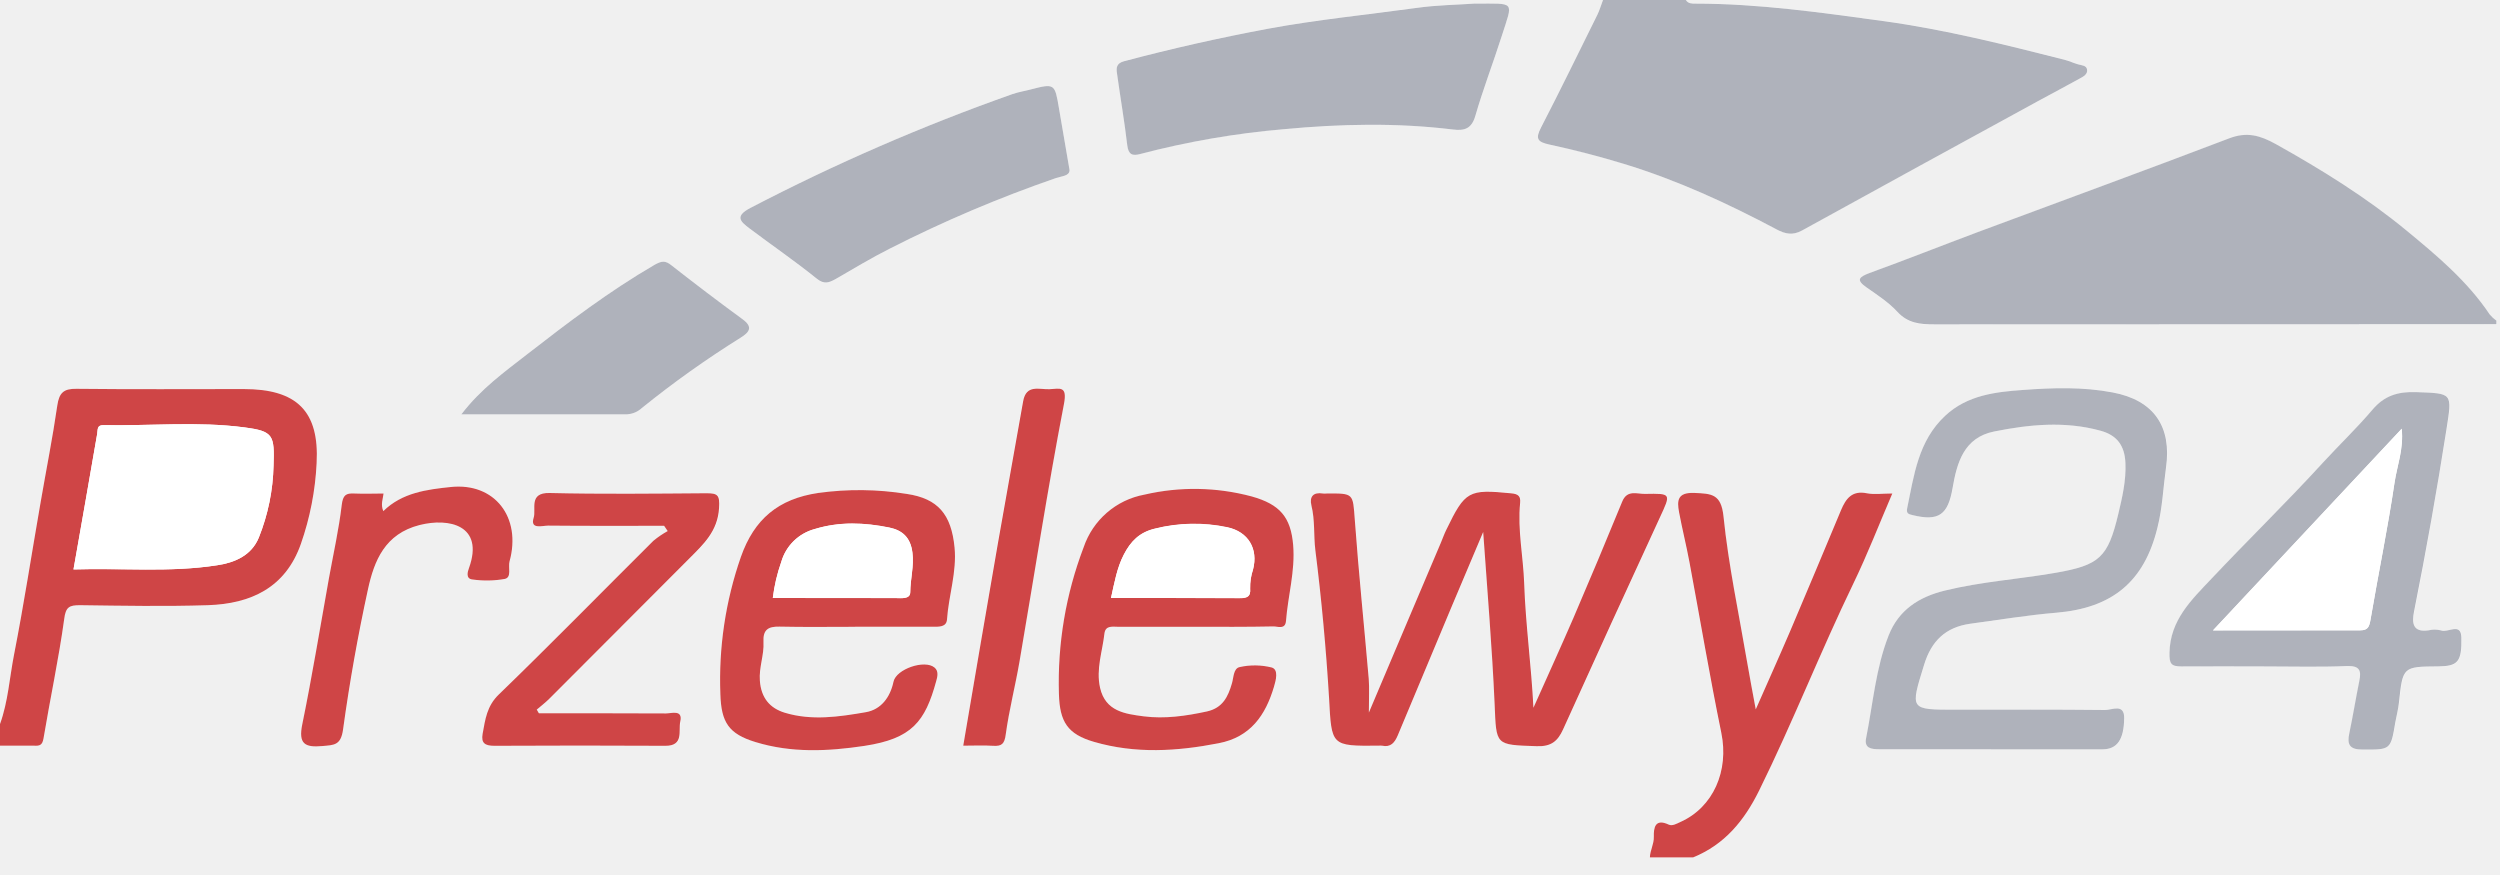
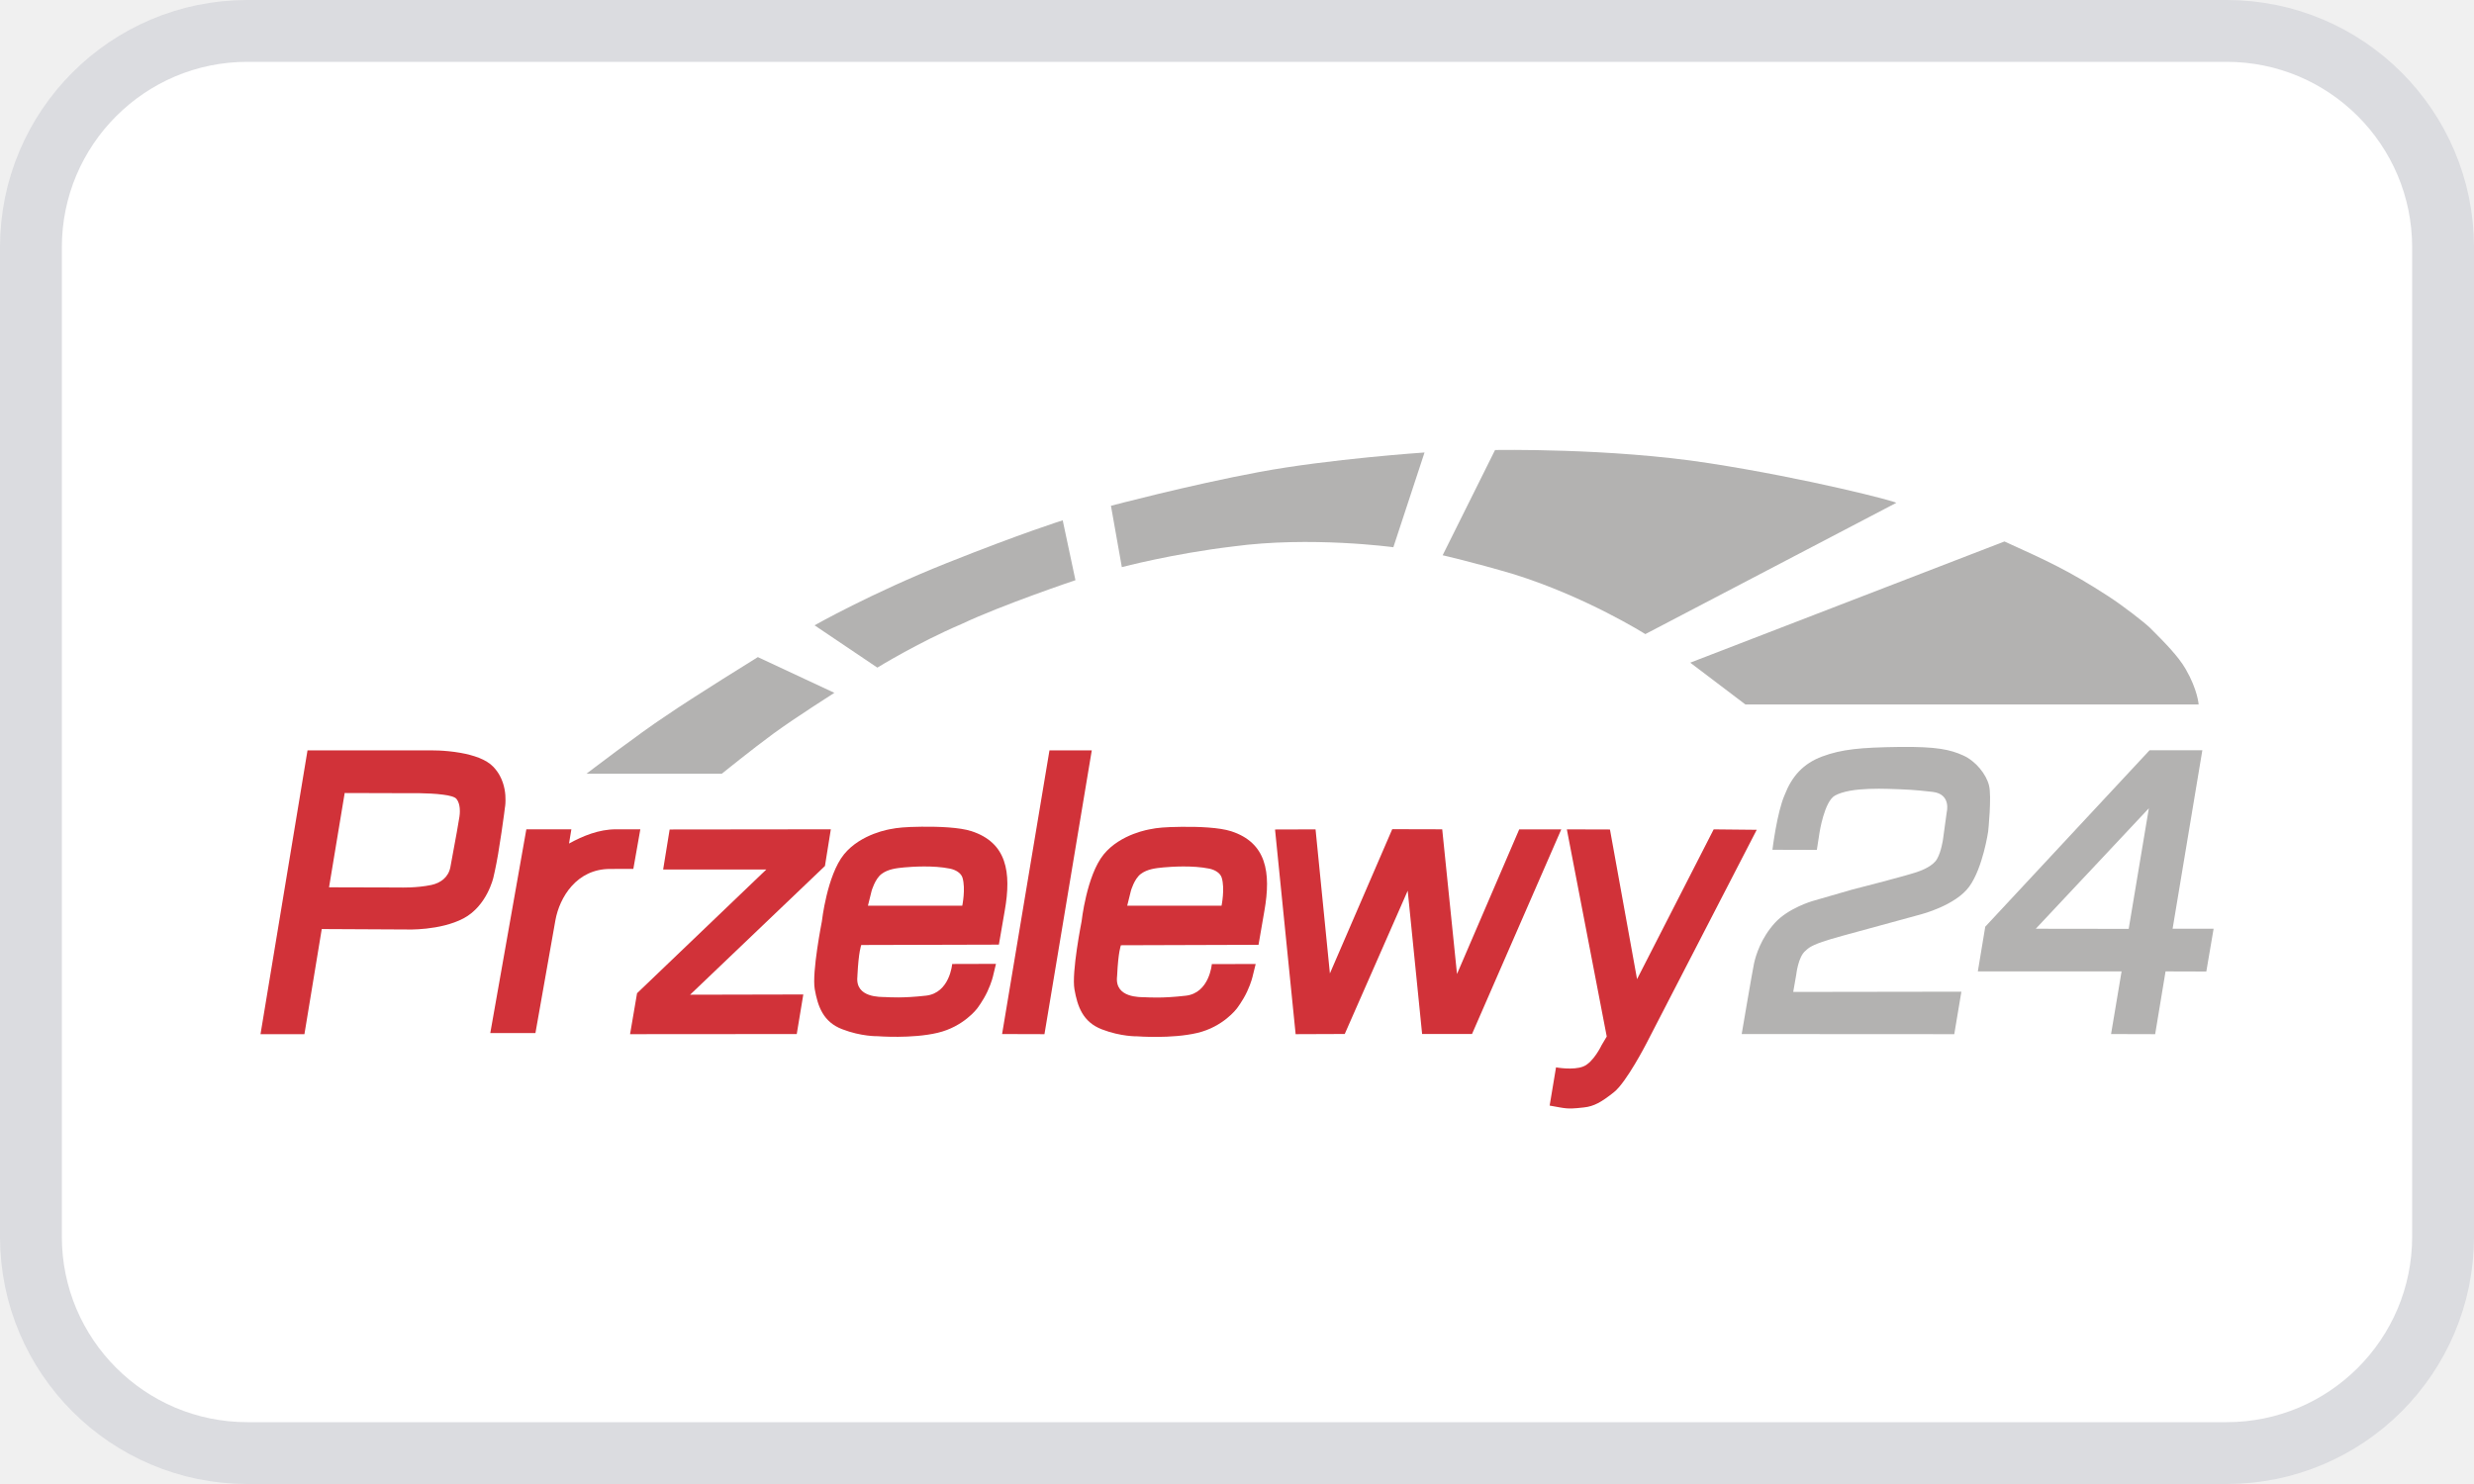
- <svg xmlns="http://www.w3.org/2000/svg" width="40" height="14" viewBox="0 0 40 14">
-   <g fill="none" fill-rule="evenodd">
-     <path fill="#FFF" fill-rule="nonzero" d="M0 11.93h.547c.084 0 .13-.008.149-.114.106-.638.243-1.268.33-1.91.028-.2.087-.225.255-.224.682.007 1.363.019 2.044 0 .68-.018 1.242-.276 1.49-.98.145-.416.23-.851.25-1.292.043-.832-.319-1.183-1.165-1.183-.893 0-1.787.005-2.677-.005-.204 0-.277.064-.306.266C.842 7.006.739 7.52.65 8.038.508 8.85.383 9.666.225 10.475c-.073.37-.096.75-.225 1.112v.344zm27.09 1.79c.503-.206.815-.586 1.053-1.068.54-1.09.98-2.224 1.511-3.318.223-.461.407-.937.62-1.436-.155 0-.283.02-.403-.004-.24-.05-.338.084-.417.27-.27.647-.54 1.292-.814 1.936-.173.411-.36.819-.55 1.252-.05-.277-.096-.516-.137-.756-.133-.776-.299-1.549-.379-2.33-.037-.364-.19-.366-.465-.377-.275-.012-.28.12-.246.309.05.267.116.53.166.796.173.91.324 1.826.51 2.733.124.608-.129 1.192-.655 1.427-.064.029-.13.067-.186.041-.223-.104-.242.058-.239.194 0 .12-.057.217-.063.33h.693zm12.852-8.59a.581.581 0 0 1-.103-.094c-.358-.531-.842-.938-1.326-1.339-.648-.535-1.36-.98-2.095-1.386-.254-.142-.465-.202-.75-.094-1.335.509-2.678.999-4.017 1.499-.58.216-1.156.444-1.737.656-.17.062-.223.105-.047.23.176.127.353.237.492.39.173.185.365.202.594.202 2.997-.005 5.995-.006 8.992-.003l-.003-.061zM25.648 0c-.03.08-.057.162-.092.238-.297.6-.59 1.203-.9 1.798-.096.186-.053.233.14.275.399.085.794.188 1.186.309.852.26 1.658.63 2.444 1.048.135.072.258.099.403.018a704.14 704.14 0 0 1 3.77-2.063c.225-.124.454-.243.68-.367.057-.031.128-.07.115-.147-.013-.064-.086-.064-.142-.08-.073-.02-.142-.054-.216-.073-.958-.242-1.914-.484-2.897-.619-1.002-.137-2-.28-3.013-.28-.057 0-.115 0-.152-.057h-1.326zm-2.045.058c-.276.019-.612.022-.941.068-.79.109-1.584.187-2.369.333a31.33 31.33 0 0 0-2.305.519c-.122.032-.127.102-.115.188.053.386.119.77.164 1.156.018.15.082.173.208.14a13.535 13.535 0 0 1 2.3-.396c.903-.084 1.801-.105 2.702.005.182.023.3-.009.36-.22.124-.43.286-.85.422-1.276.178-.568.226-.517-.426-.517zm8.253 11.93h1.787c.23 0 .343-.149.346-.5 0-.236-.196-.127-.3-.128-.798-.009-1.595-.005-2.392-.005-.744 0-.732.004-.51-.72.116-.384.35-.6.737-.655.462-.065.923-.139 1.384-.178.89-.075 1.4-.496 1.614-1.36.077-.316.091-.64.137-.959.094-.66-.196-1.08-.854-1.204-.478-.091-.958-.075-1.432-.04-.437.031-.893.081-1.249.414-.43.403-.497.948-.607 1.478-.017.083.02.095.084.11.427.105.57-.006.643-.436.069-.403.18-.807.664-.901.563-.116 1.13-.17 1.698-.014.265.073.39.245.403.52.013.273-.052.548-.115.817-.166.696-.3.815-1.002.938-.59.102-1.188.141-1.772.284-.417.102-.74.31-.9.72-.207.526-.249 1.09-.36 1.638-.033.166.082.182.212.181h1.784zm-9.954-.587c0-.235.011-.387 0-.538-.073-.848-.16-1.695-.223-2.544-.032-.426-.013-.427-.451-.423a.321.321 0 0 1-.058 0c-.155-.025-.22.05-.184.193.057.234.034.474.062.708.094.789.177 1.578.22 2.37.042.769.028.77.79.764a.27.27 0 0 1 .057 0c.14.03.203-.047.252-.164.286-.691.574-1.38.864-2.067.16-.382.322-.763.502-1.188.065.955.144 1.855.183 2.755.029.663.007.649.672.672.233.009.338-.081.423-.268a901.904 901.904 0 0 1 1.552-3.395c.176-.384.185-.385-.24-.377-.128 0-.285-.07-.364.122a128.48 128.48 0 0 1-.78 1.86c-.207.483-.426.962-.64 1.44-.032-.674-.126-1.332-.149-1.993-.014-.429-.108-.853-.065-1.284.011-.108-.03-.143-.143-.154-.683-.067-.737-.04-1.038.583-.032.066-.058.137-.086.206-.378.884-.753 1.765-1.156 2.722zm14.352-.738c.432 0 .864.012 1.296-.005.202-.008.239.064.203.238-.057.278-.102.56-.16.838-.04.184.008.259.211.26.45 0 .45.01.525-.442.017-.104.044-.205.058-.309.064-.576.063-.576.634-.58.304 0 .373-.068.364-.461-.005-.25-.218-.067-.327-.116a.403.403 0 0 0-.2 0c-.253.036-.268-.115-.23-.298.195-.967.36-1.94.518-2.915.095-.593.103-.577-.484-.598-.29-.01-.51.058-.703.285-.248.288-.525.555-.784.838-.581.634-1.2 1.238-1.792 1.866-.316.335-.657.656-.668 1.18-.004.173.024.221.188.22.448-.005.9-.001 1.35-.001zM17.113 2.722l-.168-.98c-.069-.41-.068-.41-.465-.308-.092.024-.187.038-.277.07a32.55 32.55 0 0 0-4.195 1.823c-.26.136-.16.22-.017.328.357.27.727.523 1.074.803.12.098.196.07.301.01.288-.167.576-.34.873-.49a20.9 20.9 0 0 1 2.656-1.13c.093-.031.223-.031.218-.126zm-3.43 7.307h1.239c.097 0 .22.01.23-.115.027-.387.16-.764.121-1.153-.051-.533-.266-.783-.763-.857a4.788 4.788 0 0 0-1.415-.016c-.64.094-1.028.417-1.24 1.024a5.982 5.982 0 0 0-.328 2.196c.014.445.13.634.562.763.577.173 1.158.15 1.744.062.759-.116.97-.384 1.149-1.038.017-.064.042-.157-.028-.215-.157-.133-.613.023-.657.226-.054.25-.2.446-.443.488-.427.074-.864.139-1.295.009-.244-.074-.38-.241-.4-.512-.015-.214.072-.413.058-.621-.011-.194.074-.25.256-.245.403.01.806.004 1.21.004zm5.424 0c.422 0 .844.003 1.268-.003.072 0 .189.058.2-.088.034-.403.152-.8.116-1.21-.037-.453-.215-.657-.664-.782a3.54 3.54 0 0 0-1.715-.029 1.272 1.272 0 0 0-.974.843 6.073 6.073 0 0 0-.393 2.348c.014.44.137.64.563.763.66.191 1.325.15 1.991.021.512-.099.752-.449.887-.904.03-.103.077-.273-.035-.308a1.116 1.116 0 0 0-.513-.006c-.1.018-.096.163-.123.256-.063.216-.147.399-.4.454-.337.073-.678.122-1.016.077-.289-.039-.61-.076-.695-.456-.067-.299.037-.58.07-.868.015-.136.133-.108.225-.108h1.208zm-11.724-3.4h2.652a.378.378 0 0 0 .234-.1 15.993 15.993 0 0 1 1.58-1.124c.144-.091.202-.173.03-.298-.384-.282-.763-.57-1.137-.861-.099-.078-.156-.073-.269-.008-.719.417-1.38.918-2.032 1.426-.363.28-.745.551-1.058.964zm1.239 4.783l-.036-.058c.07-.057.144-.115.21-.179l2.24-2.239c.228-.226.452-.435.475-.804.014-.213-.023-.24-.206-.237-.835.005-1.672.015-2.505-.005-.34-.008-.213.26-.256.395-.062.194.137.126.23.127.62.006 1.239.004 1.858.004l.057.083a1.493 1.493 0 0 0-.23.157c-.824.819-1.637 1.649-2.472 2.457-.193.187-.218.403-.258.63-.028.152.04.192.19.192a180.39 180.39 0 0 1 2.735 0c.298 0 .204-.243.236-.384.045-.2-.137-.133-.23-.134-.684-.005-1.36-.005-2.038-.005zM6.137 7.896c-.157 0-.311.007-.461 0-.139-.008-.187.025-.206.183-.046.39-.134.775-.204 1.162-.14.784-.269 1.57-.428 2.35-.063.31.038.373.32.346.185-.017.297-.007.332-.264.103-.75.239-1.498.399-2.24.1-.464.272-.89.825-1.032.47-.12 1.038 0 .792.688-.021.057-.058.173.058.184.17.023.345.02.515-.009.115-.027.05-.185.076-.28.194-.707-.239-1.265-.94-1.191-.382.04-.779.089-1.08.385-.048-.109-.009-.191.002-.282zm9.275 4.035c.168 0 .321-.008.473 0 .14.008.184-.031.204-.185.052-.388.152-.77.219-1.157.236-1.376.448-2.756.712-4.126.057-.3-.071-.246-.231-.238-.16.008-.374-.084-.422.194-.131.756-.271 1.511-.404 2.267l-.551 3.245z" />
-     <path fill="#AFB2BB" d="M26.974 0c.035.058.095.058.152.058 1.013 0 2.011.143 3.012.28.982.135 1.94.376 2.897.619.073.019.143.052.216.073.058.016.129.016.142.08.014.076-.058.115-.116.146-.225.125-.454.244-.68.368a1074.03 1074.03 0 0 0-3.767 2.065c-.146.08-.269.054-.403-.018-.786-.418-1.592-.789-2.445-1.049-.39-.119-.786-.222-1.186-.308-.193-.042-.236-.089-.139-.275.309-.598.602-1.2.9-1.801.037-.076.06-.158.091-.238h1.326zM39.942 5.187l-8.991.003c-.23 0-.424-.017-.594-.202-.14-.152-.321-.269-.492-.389-.172-.12-.123-.166.046-.23.582-.212 1.158-.44 1.738-.657 1.339-.499 2.682-.989 4.017-1.498.283-.109.495-.049.75.093.735.41 1.447.852 2.095 1.387.485.4.97.807 1.325 1.338.031.037.067.07.106.098v.057z" />
-     <path fill="#CF4546" fill-rule="nonzero" d="M0 11.585c.13-.36.152-.741.225-1.112.158-.807.283-1.625.425-2.437.089-.518.192-1.031.267-1.55.03-.202.102-.268.306-.265.892.01 1.787.004 2.677.004.846 0 1.21.35 1.166 1.184a4.586 4.586 0 0 1-.252 1.294c-.247.702-.802.958-1.489.98-.687.022-1.362.009-2.044 0-.168 0-.23.024-.254.223-.088.64-.225 1.273-.331 1.91-.019.11-.065.119-.149.115H0v-.346zm1.176-2.474c.773-.025 1.539.05 2.298-.067.281-.043.55-.154.668-.445.146-.365.226-.754.235-1.148.016-.486 0-.551-.461-.612-.75-.1-1.51-.023-2.266-.036-.102 0-.084.074-.095.139-.123.717-.25 1.434-.379 2.169z" />
-     <path fill="#CF4546" d="M26.398 13.718c.004-.116.066-.211.063-.33-.003-.138.016-.299.239-.194.057.026.122-.013.186-.042.526-.235.78-.818.655-1.426-.186-.908-.34-1.823-.51-2.733-.05-.267-.116-.53-.166-.797-.035-.189-.027-.32.246-.309.272.012.428.013.465.377.08.782.246 1.556.378 2.33.041.24.087.48.138.756.19-.433.374-.84.55-1.251.274-.644.544-1.29.814-1.936.078-.187.177-.32.417-.27.118.023.246.003.404.003-.214.499-.399.977-.621 1.436-.53 1.095-.972 2.228-1.511 3.319-.238.481-.55.861-1.054 1.067h-.693z" />
-     <path fill="#AFB2BB" d="M23.603.058c.652 0 .606-.051.425.518-.136.427-.298.846-.422 1.276-.06.211-.178.243-.36.22-.9-.11-1.8-.09-2.702-.005-.777.066-1.546.199-2.3.397-.126.034-.19.01-.208-.141-.045-.386-.112-.77-.165-1.156-.012-.086-.006-.156.116-.188a31.689 31.689 0 0 1 2.305-.52c.785-.145 1.579-.223 2.369-.332.33-.047.666-.05.942-.07zM31.856 11.988H30.07c-.13 0-.246-.015-.212-.18.11-.55.153-1.113.36-1.64.16-.408.483-.617.9-.719.583-.143 1.182-.182 1.771-.284.702-.123.837-.242 1.003-.938.064-.27.127-.537.115-.818-.012-.281-.137-.448-.404-.519-.567-.155-1.134-.099-1.697.014-.484.097-.595.5-.664.901-.074.43-.217.541-.644.436-.064-.015-.1-.027-.083-.11.11-.53.176-1.075.607-1.478.355-.333.812-.383 1.25-.414.472-.035.953-.051 1.43.04.659.124.948.544.854 1.204-.045.32-.057.643-.137.96-.211.864-.722 1.284-1.614 1.36-.46.038-.922.115-1.383.177-.388.055-.619.271-.736.655-.223.724-.236.72.509.72.797 0 1.594-.004 2.39.005.105 0 .305-.108.302.129-.004.35-.116.499-.346.5h-1.785z" />
-     <path fill="#CF4546" d="M21.902 11.401c.403-.957.78-1.838 1.153-2.72.029-.068.053-.139.086-.205.302-.624.356-.65 1.037-.583.115.01.155.046.144.154-.043.43.05.855.065 1.284.022.66.115 1.32.148 1.993.214-.48.433-.96.641-1.44a117.3 117.3 0 0 0 .78-1.86c.079-.192.235-.12.363-.122.426-.008.417-.007.24.376a475.073 475.073 0 0 0-1.55 3.393c-.085.187-.19.277-.423.268-.666-.023-.644-.009-.672-.672-.04-.9-.116-1.8-.183-2.755L23.229 9.7c-.29.689-.578 1.378-.865 2.067-.049.115-.112.194-.251.164a.27.27 0 0 0-.058 0c-.761.006-.749.005-.79-.763a36.789 36.789 0 0 0-.22-2.371c-.028-.234-.004-.474-.062-.708-.035-.144.03-.218.185-.193.019.002.038.002.057 0 .439-.004.42-.003.452.423.062.85.15 1.696.223 2.544.011.15.002.303.002.538z" />
-     <path fill="#AFB2BB" fill-rule="nonzero" d="M36.254 10.663c-.452 0-.903-.004-1.354 0-.164 0-.192-.046-.188-.22.01-.523.352-.845.668-1.18.591-.627 1.21-1.23 1.792-1.866.259-.282.536-.547.784-.838.193-.23.412-.295.703-.285.587.022.576.006.484.598a70.458 70.458 0 0 1-.519 2.916c-.036.18-.02.333.23.298a.403.403 0 0 1 .2 0c.11.047.322-.136.328.115.008.39-.058.457-.365.461-.573.004-.572.004-.634.58-.011.104-.038.206-.057.309-.075.452-.075.443-.525.442-.203 0-.252-.075-.212-.26.058-.278.104-.56.16-.838.037-.173 0-.246-.203-.238-.428.018-.86.006-1.292.006zm-.846-.577h2.355c.129 0 .147-.064.166-.175.124-.73.275-1.455.383-2.185.04-.273.149-.541.115-.865l-3.019 3.225z" />
-     <path fill="#AFB2BB" d="M17.113 2.722c0 .095-.125.095-.218.127a20.9 20.9 0 0 0-2.656 1.128c-.298.15-.584.323-.873.49-.105.057-.18.087-.3-.01-.347-.28-.718-.534-1.075-.803-.143-.109-.243-.192.017-.328a32.55 32.55 0 0 1 4.195-1.822c.09-.031.185-.046.277-.07.397-.102.396-.102.465.308l.168.98z" />
-     <path fill="#CF4546" fill-rule="nonzero" d="M13.682 10.029c-.403 0-.806.006-1.21-.003-.182-.004-.267.05-.256.245.012.208-.075.407-.058.621.02.271.156.438.4.512.43.13.867.065 1.295-.009.243-.042.39-.237.443-.488.043-.203.5-.359.657-.226.07.058.045.15.027.215-.178.653-.39.922-1.148 1.038-.586.088-1.17.115-1.744-.061-.432-.131-.548-.319-.562-.764a5.982 5.982 0 0 1 .328-2.198c.213-.606.6-.93 1.24-1.024.47-.065.947-.06 1.416.016.497.074.711.325.763.857.038.392-.095.769-.121 1.153-.01.124-.132.115-.231.115h-1.239zm-1.317-.461h1.96c.093 0 .238.023.24-.094 0-.21.062-.414.034-.634-.03-.245-.164-.357-.368-.4-.397-.08-.794-.099-1.193.023a.762.762 0 0 0-.537.526 2.72 2.72 0 0 0-.136.579zM19.107 10.029h-1.21c-.092 0-.21-.028-.226.108-.032.288-.137.568-.07.867.086.38.404.418.695.457.339.044.68-.005 1.016-.078.253-.057.338-.237.4-.453.027-.093.023-.238.124-.257.169-.038.345-.035.513.007.112.035.065.205.035.307-.135.456-.375.807-.887.905-.667.13-1.332.17-1.992-.022-.425-.123-.549-.322-.562-.762a6.073 6.073 0 0 1 .395-2.351c.148-.437.52-.76.974-.843a3.54 3.54 0 0 1 1.715.029c.45.126.627.329.664.782.034.412-.084.807-.115 1.21-.012.143-.13.087-.201.088-.424.009-.846.006-1.268.006zm-1.331-.461h2.055c.112 0 .184-.016.172-.154a.889.889 0 0 1 .046-.304c.086-.33-.075-.603-.41-.675a2.571 2.571 0 0 0-1.161.022c-.247.058-.387.202-.496.415-.11.213-.15.443-.206.696z" />
-     <path fill="#AFB2BB" d="M7.383 6.628c.313-.411.695-.682 1.058-.965.653-.508 1.313-1.008 2.032-1.426.115-.065.173-.07.27.008.374.293.752.58 1.136.861.173.126.115.207-.03.298-.549.343-1.077.718-1.58 1.125a.378.378 0 0 1-.234.1H7.383z" />
-     <path fill="#CF4546" d="M8.622 11.412c.677 0 1.354 0 2.032.003.094 0 .277-.067.23.134-.032.14.062.385-.236.384-.911-.005-1.823-.005-2.736 0-.149 0-.217-.04-.19-.192.042-.228.066-.444.26-.63.834-.807 1.647-1.638 2.471-2.457.072-.06.149-.112.23-.157l-.057-.084c-.62 0-1.238.003-1.857-.003-.092 0-.292.067-.23-.127.043-.135-.085-.403.255-.395.835.02 1.672.01 2.505.004.183 0 .22.025.206.238-.023.37-.247.576-.474.804l-2.236 2.24c-.065.065-.14.123-.207.18l.034.058zM6.137 7.896c-.01.09-.05.173-.004.282.302-.297.699-.346 1.08-.386.702-.074 1.134.485.94 1.19-.026.096.039.255-.076.281-.17.03-.344.033-.515.009-.115-.01-.08-.125-.058-.184.246-.686-.322-.807-.792-.687-.552.141-.725.567-.825 1.031a29.25 29.25 0 0 0-.398 2.24c-.035.258-.148.248-.333.265-.282.026-.383-.038-.32-.346.16-.78.288-1.567.429-2.35.07-.387.157-.772.203-1.163.019-.158.067-.19.206-.182.152.007.306 0 .463 0zM15.412 11.93c.187-1.099.369-2.17.555-3.241.131-.756.271-1.511.403-2.268.048-.278.26-.186.423-.194.163-.008.288-.061.23.238-.264 1.37-.476 2.75-.712 4.126-.067.387-.166.77-.219 1.158-.02.153-.063.193-.203.184-.154-.01-.31-.002-.477-.002z" />
-     <path fill="#FFF" d="M1.176 9.11c.129-.734.256-1.451.379-2.168.011-.065-.007-.14.095-.14.756.014 1.516-.063 2.266.037.46.06.477.126.46.612-.008.394-.088.783-.234 1.148-.118.289-.387.404-.668.445-.76.12-1.525.042-2.298.067zM35.408 10.086l3.02-3.227c.033.326-.076.594-.116.864-.108.731-.259 1.456-.383 2.185-.02.112-.037.177-.166.176-.755.002-1.51.002-2.355.002zM12.365 9.568c.024-.197.069-.39.135-.577a.762.762 0 0 1 .536-.525c.4-.122.796-.105 1.193-.023.204.042.338.154.369.4.027.218-.033.422-.035.634 0 .115-.147.093-.24.093-.643-.002-1.286-.002-1.958-.002zM17.776 9.568c.057-.253.095-.482.204-.692.109-.21.249-.355.496-.415.38-.096.778-.103 1.162-.022.334.072.495.346.41.675a.889.889 0 0 0-.046.304c.013.138-.058.154-.173.154-.678-.004-1.357-.004-2.053-.004z" />
-   </g>
+ <svg xmlns="http://www.w3.org/2000/svg" width="40" height="24" viewBox="0 0 40 24" fill="none">
+   <rect x="0.5" y="0.5" width="39" height="23" rx="3.5" fill="white" />
+   <rect x="0.5" y="0.5" width="39" height="23" rx="3.5" stroke="#DBDCE0" />
+   <path fill-rule="evenodd" clip-rule="evenodd" d="M10.827 13.415L13.433 13.412L13.338 14.005L11.158 16.087L12.988 16.083L12.882 16.723L10.187 16.725L10.3 16.063L12.39 14.062H10.722L10.827 13.415Z" fill="#D13239" />
+   <path fill-rule="evenodd" clip-rule="evenodd" d="M7.975 12.4C7.918 12.34 7.837 12.293 7.747 12.257C7.652 12.22 7.547 12.193 7.443 12.175C7.313 12.152 7.187 12.142 7.097 12.138C7.013 12.135 6.96 12.135 6.96 12.135H5.82H4.972L4.212 16.725H4.922L5.202 15.025L6.578 15.032C6.578 15.032 7.115 15.053 7.495 14.852C7.875 14.65 7.977 14.192 7.977 14.192C7.977 14.192 8.018 14.022 8.053 13.815C8.092 13.587 8.13 13.313 8.15 13.168C8.158 13.105 8.163 13.065 8.163 13.065C8.163 13.065 8.173 13.018 8.173 12.945C8.175 12.843 8.16 12.69 8.08 12.543C8.052 12.492 8.018 12.445 7.975 12.4ZM7.428 13.21C7.428 13.218 7.365 13.587 7.282 14.023C7.25 14.19 7.122 14.28 6.975 14.312C6.732 14.363 6.47 14.353 6.47 14.353L5.32 14.35L5.573 12.825L6.615 12.828C6.615 12.828 6.685 12.827 6.783 12.828C6.895 12.83 7.043 12.835 7.165 12.852C7.27 12.865 7.353 12.887 7.38 12.92C7.415 12.963 7.428 13.02 7.433 13.07C7.44 13.143 7.428 13.205 7.428 13.21Z" fill="#D13239" />
+   <path fill-rule="evenodd" clip-rule="evenodd" d="M16.968 12.135H17.652L16.887 16.725L16.202 16.723L16.968 12.135Z" fill="#D13239" />
+   <path fill-rule="evenodd" clip-rule="evenodd" d="M20.615 13.415L21.27 13.413L21.502 15.743L22.51 13.41L23.318 13.412L23.557 15.752L24.563 13.413H25.243L23.8 16.722H22.993L22.76 14.405L21.742 16.722L20.948 16.725L20.615 13.415Z" fill="#D13239" />
+   <path d="M15.707 13.442C15.515 13.38 15.183 13.367 14.902 13.37C14.63 13.373 14.505 13.387 14.403 13.408C14.403 13.408 13.92 13.478 13.645 13.818C13.37 14.158 13.288 14.902 13.288 14.902C13.288 14.902 13.125 15.723 13.173 15.998C13.222 16.272 13.307 16.527 13.617 16.645C13.927 16.765 14.19 16.758 14.19 16.758C14.19 16.758 14.743 16.802 15.16 16.703C15.577 16.605 15.797 16.312 15.797 16.312C15.797 16.312 15.895 16.185 15.965 16.035C16.035 15.885 16.057 15.78 16.06 15.767L16.103 15.588L15.395 15.59C15.395 15.59 15.357 16.058 14.973 16.102C14.592 16.145 14.387 16.128 14.312 16.125C14.238 16.122 13.828 16.14 13.862 15.797C13.862 15.792 13.862 15.785 13.863 15.775C13.882 15.385 13.925 15.283 13.925 15.283L16.15 15.277L16.245 14.727C16.355 14.103 16.277 13.628 15.707 13.442ZM15.558 14.648L14.033 14.647L14.093 14.405C14.093 14.405 14.147 14.215 14.252 14.135C14.358 14.055 14.493 14.04 14.62 14.028C14.747 14.017 15.085 13.992 15.36 14.048C15.452 14.067 15.538 14.118 15.562 14.195C15.615 14.375 15.558 14.648 15.558 14.648Z" fill="#D13239" />
+   <path d="M13.867 15.782C13.867 15.787 13.865 15.792 13.865 15.797C13.863 15.823 13.867 15.78 13.867 15.782Z" fill="#D13239" />
+   <path d="M18.063 15.783C18.063 15.788 18.062 15.793 18.062 15.798C18.062 15.825 18.063 15.782 18.063 15.783Z" fill="#D13239" />
+   <path d="M19.905 13.443C19.713 13.382 19.382 13.368 19.1 13.372C18.828 13.375 18.703 13.388 18.602 13.41C18.602 13.41 18.118 13.48 17.843 13.82C17.568 14.16 17.487 14.903 17.487 14.903C17.487 14.903 17.323 15.725 17.372 16C17.42 16.273 17.505 16.528 17.815 16.647C18.125 16.767 18.388 16.76 18.388 16.76C18.388 16.76 18.942 16.803 19.358 16.705C19.775 16.607 19.995 16.313 19.995 16.313C19.995 16.313 20.093 16.187 20.163 16.037C20.233 15.887 20.255 15.782 20.258 15.768L20.302 15.59L19.593 15.592C19.593 15.592 19.555 16.06 19.172 16.103C18.79 16.147 18.585 16.13 18.51 16.128C18.437 16.125 18.027 16.142 18.06 15.8C18.06 15.795 18.06 15.788 18.062 15.778C18.08 15.388 18.123 15.287 18.123 15.287L20.348 15.28L20.443 14.73C20.553 14.105 20.475 13.628 19.905 13.443ZM19.75 14.648L18.225 14.647L18.285 14.405C18.285 14.405 18.338 14.215 18.443 14.135C18.548 14.055 18.685 14.04 18.812 14.028C18.938 14.017 19.277 13.992 19.552 14.048C19.643 14.067 19.73 14.118 19.753 14.195C19.807 14.373 19.75 14.648 19.75 14.648Z" fill="#D13239" />
+   <path fill-rule="evenodd" clip-rule="evenodd" d="M26.03 13.415L26.468 15.835L27.707 13.413L28.403 13.42L26.618 16.878C26.618 16.878 26.295 17.505 26.095 17.663C25.895 17.822 25.772 17.893 25.608 17.91C25.445 17.927 25.378 17.938 25.222 17.91L25.055 17.88L25.158 17.262C25.158 17.262 25.435 17.313 25.598 17.248C25.763 17.183 25.895 16.903 25.895 16.903L25.978 16.763L25.333 13.413L26.03 13.415Z" fill="#D13239" />
+   <path fill-rule="evenodd" clip-rule="evenodd" d="M28.657 13.743L29.375 13.745L29.418 13.467C29.418 13.467 29.495 12.963 29.667 12.867C29.722 12.835 29.81 12.807 29.912 12.788C30.1 12.755 30.338 12.752 30.533 12.758C30.832 12.768 30.945 12.772 31.248 12.807C31.552 12.842 31.475 13.135 31.475 13.135L31.415 13.573C31.415 13.573 31.388 13.77 31.318 13.892C31.257 14 31.087 14.073 30.988 14.105C30.752 14.182 29.942 14.388 29.942 14.388L29.305 14.572C29.305 14.572 28.913 14.685 28.695 14.927C28.475 15.17 28.388 15.445 28.358 15.588C28.328 15.732 28.16 16.723 28.16 16.723L31.597 16.725L31.712 16.038L28.993 16.042L29.042 15.762C29.042 15.762 29.073 15.473 29.19 15.378C29.227 15.348 29.245 15.308 29.462 15.232C29.592 15.185 30.035 15.067 30.035 15.067L31.06 14.787C31.06 14.787 31.62 14.643 31.84 14.337C32.06 14.032 32.145 13.447 32.145 13.447C32.145 13.447 32.205 12.878 32.158 12.7C32.113 12.522 31.945 12.308 31.74 12.217C31.535 12.125 31.322 12.072 30.703 12.08C30.085 12.088 29.778 12.117 29.465 12.233C29.152 12.348 28.97 12.558 28.855 12.855C28.73 13.137 28.657 13.743 28.657 13.743Z" fill="#B3B2B1" />
+   <path fill-rule="evenodd" clip-rule="evenodd" d="M35.127 15.02L35.608 12.133H34.755L32.098 14.987L31.978 15.71H34.302L34.132 16.723L34.845 16.725L35.013 15.71L35.672 15.712L35.79 15.02H35.127ZM34.417 15.022L32.915 15.02L34.743 13.072L34.417 15.022Z" fill="#B3B2B1" />
+   <path fill-rule="evenodd" clip-rule="evenodd" d="M9.482 12.513H11.67C11.67 12.513 12.16 12.117 12.508 11.862C12.857 11.607 13.49 11.205 13.49 11.205L12.253 10.627C12.253 10.627 11.208 11.273 10.765 11.578C10.335 11.86 9.482 12.513 9.482 12.513Z" fill="#B3B2B1" />
+   <path fill-rule="evenodd" clip-rule="evenodd" d="M14.185 10.797L13.17 10.113C13.17 10.113 14.088 9.592 15.31 9.105C16.53 8.618 17.182 8.415 17.182 8.415L17.388 9.383C17.388 9.383 16.213 9.777 15.54 10.095C14.843 10.392 14.185 10.797 14.185 10.797Z" fill="#B3B2B1" />
+   <path fill-rule="evenodd" clip-rule="evenodd" d="M18.138 9.172L17.962 8.18C17.962 8.18 19.215 7.847 20.362 7.633C21.51 7.42 23.032 7.318 23.032 7.318L22.528 8.85C22.528 8.85 21.19 8.667 19.933 8.838C18.955 8.955 18.138 9.172 18.138 9.172Z" fill="#B3B2B1" />
+   <path fill-rule="evenodd" clip-rule="evenodd" d="M23.325 8.98L24.172 7.278C24.172 7.278 26.027 7.242 27.627 7.49C29.227 7.737 30.69 8.117 30.658 8.133L26.602 10.255C26.602 10.255 25.653 9.655 24.477 9.287C23.81 9.09 23.325 8.98 23.325 8.98Z" fill="#B3B2B1" />
+   <path fill-rule="evenodd" clip-rule="evenodd" d="M27.328 10.717L28.22 11.393H35.548C35.548 11.393 35.533 11.157 35.338 10.82C35.217 10.61 34.995 10.387 34.763 10.155C34.678 10.072 34.342 9.808 34.088 9.643C33.442 9.223 33.08 9.062 32.408 8.757L27.328 10.717Z" fill="#B3B2B1" />
+   <path d="M9.957 13.412C9.682 13.412 9.422 13.52 9.2 13.642L9.238 13.412H8.51L7.927 16.707H8.657L8.98 14.882C9.047 14.512 9.323 14.053 9.863 14.053L10.24 14.052L10.353 13.412H9.957Z" fill="#D13239" />
</svg>
